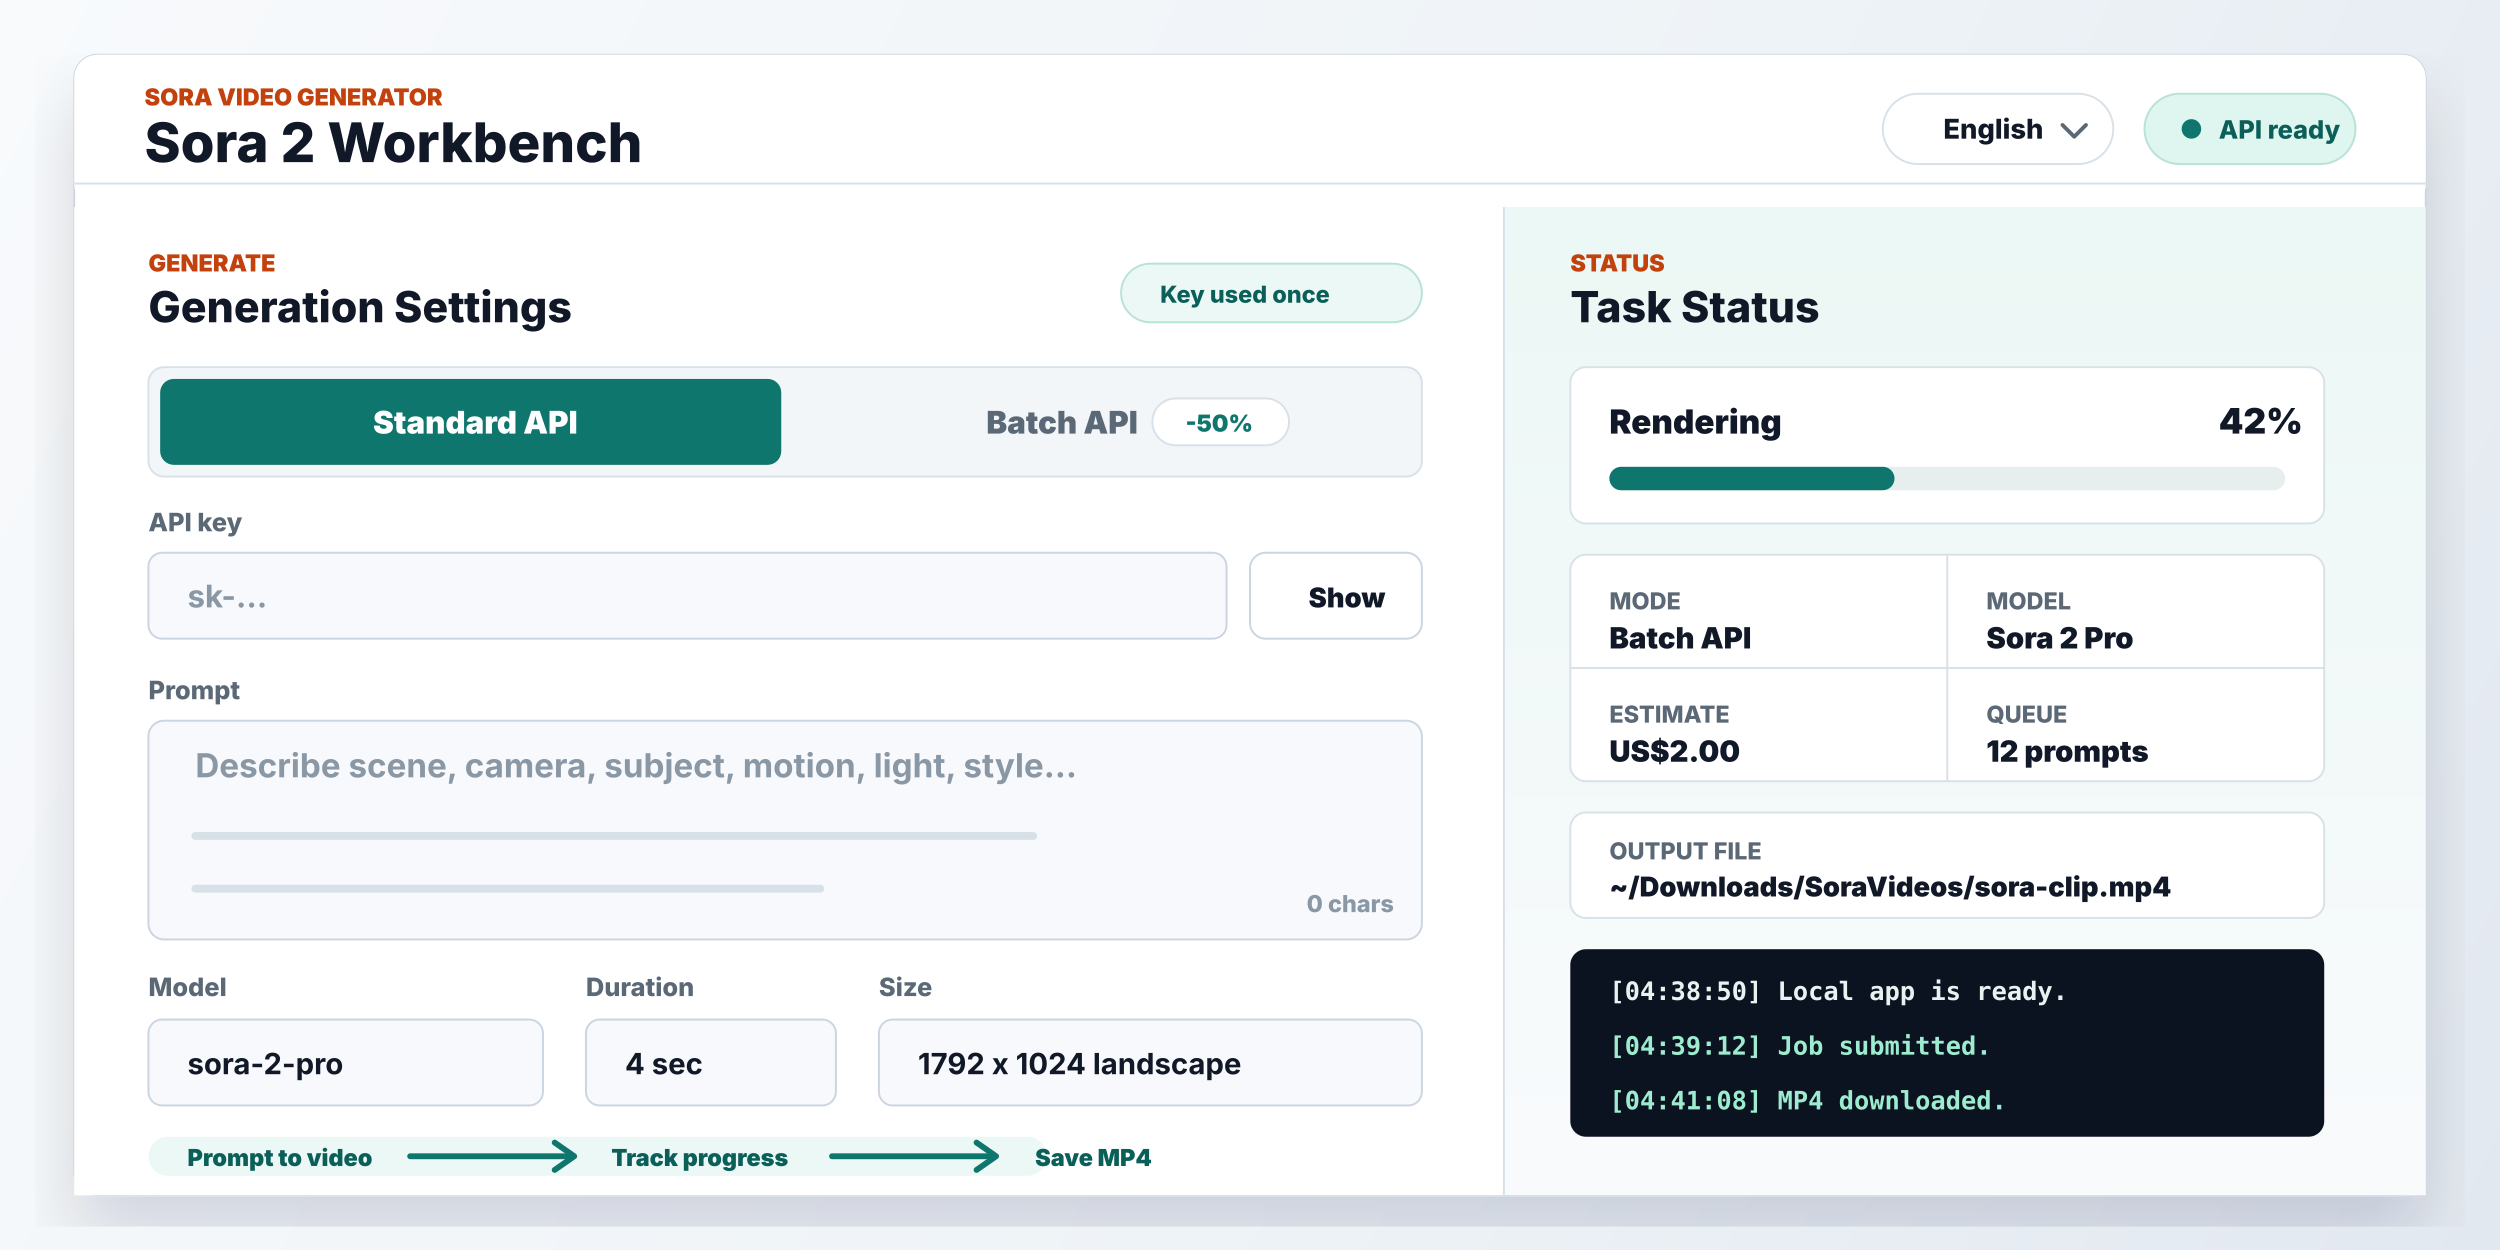
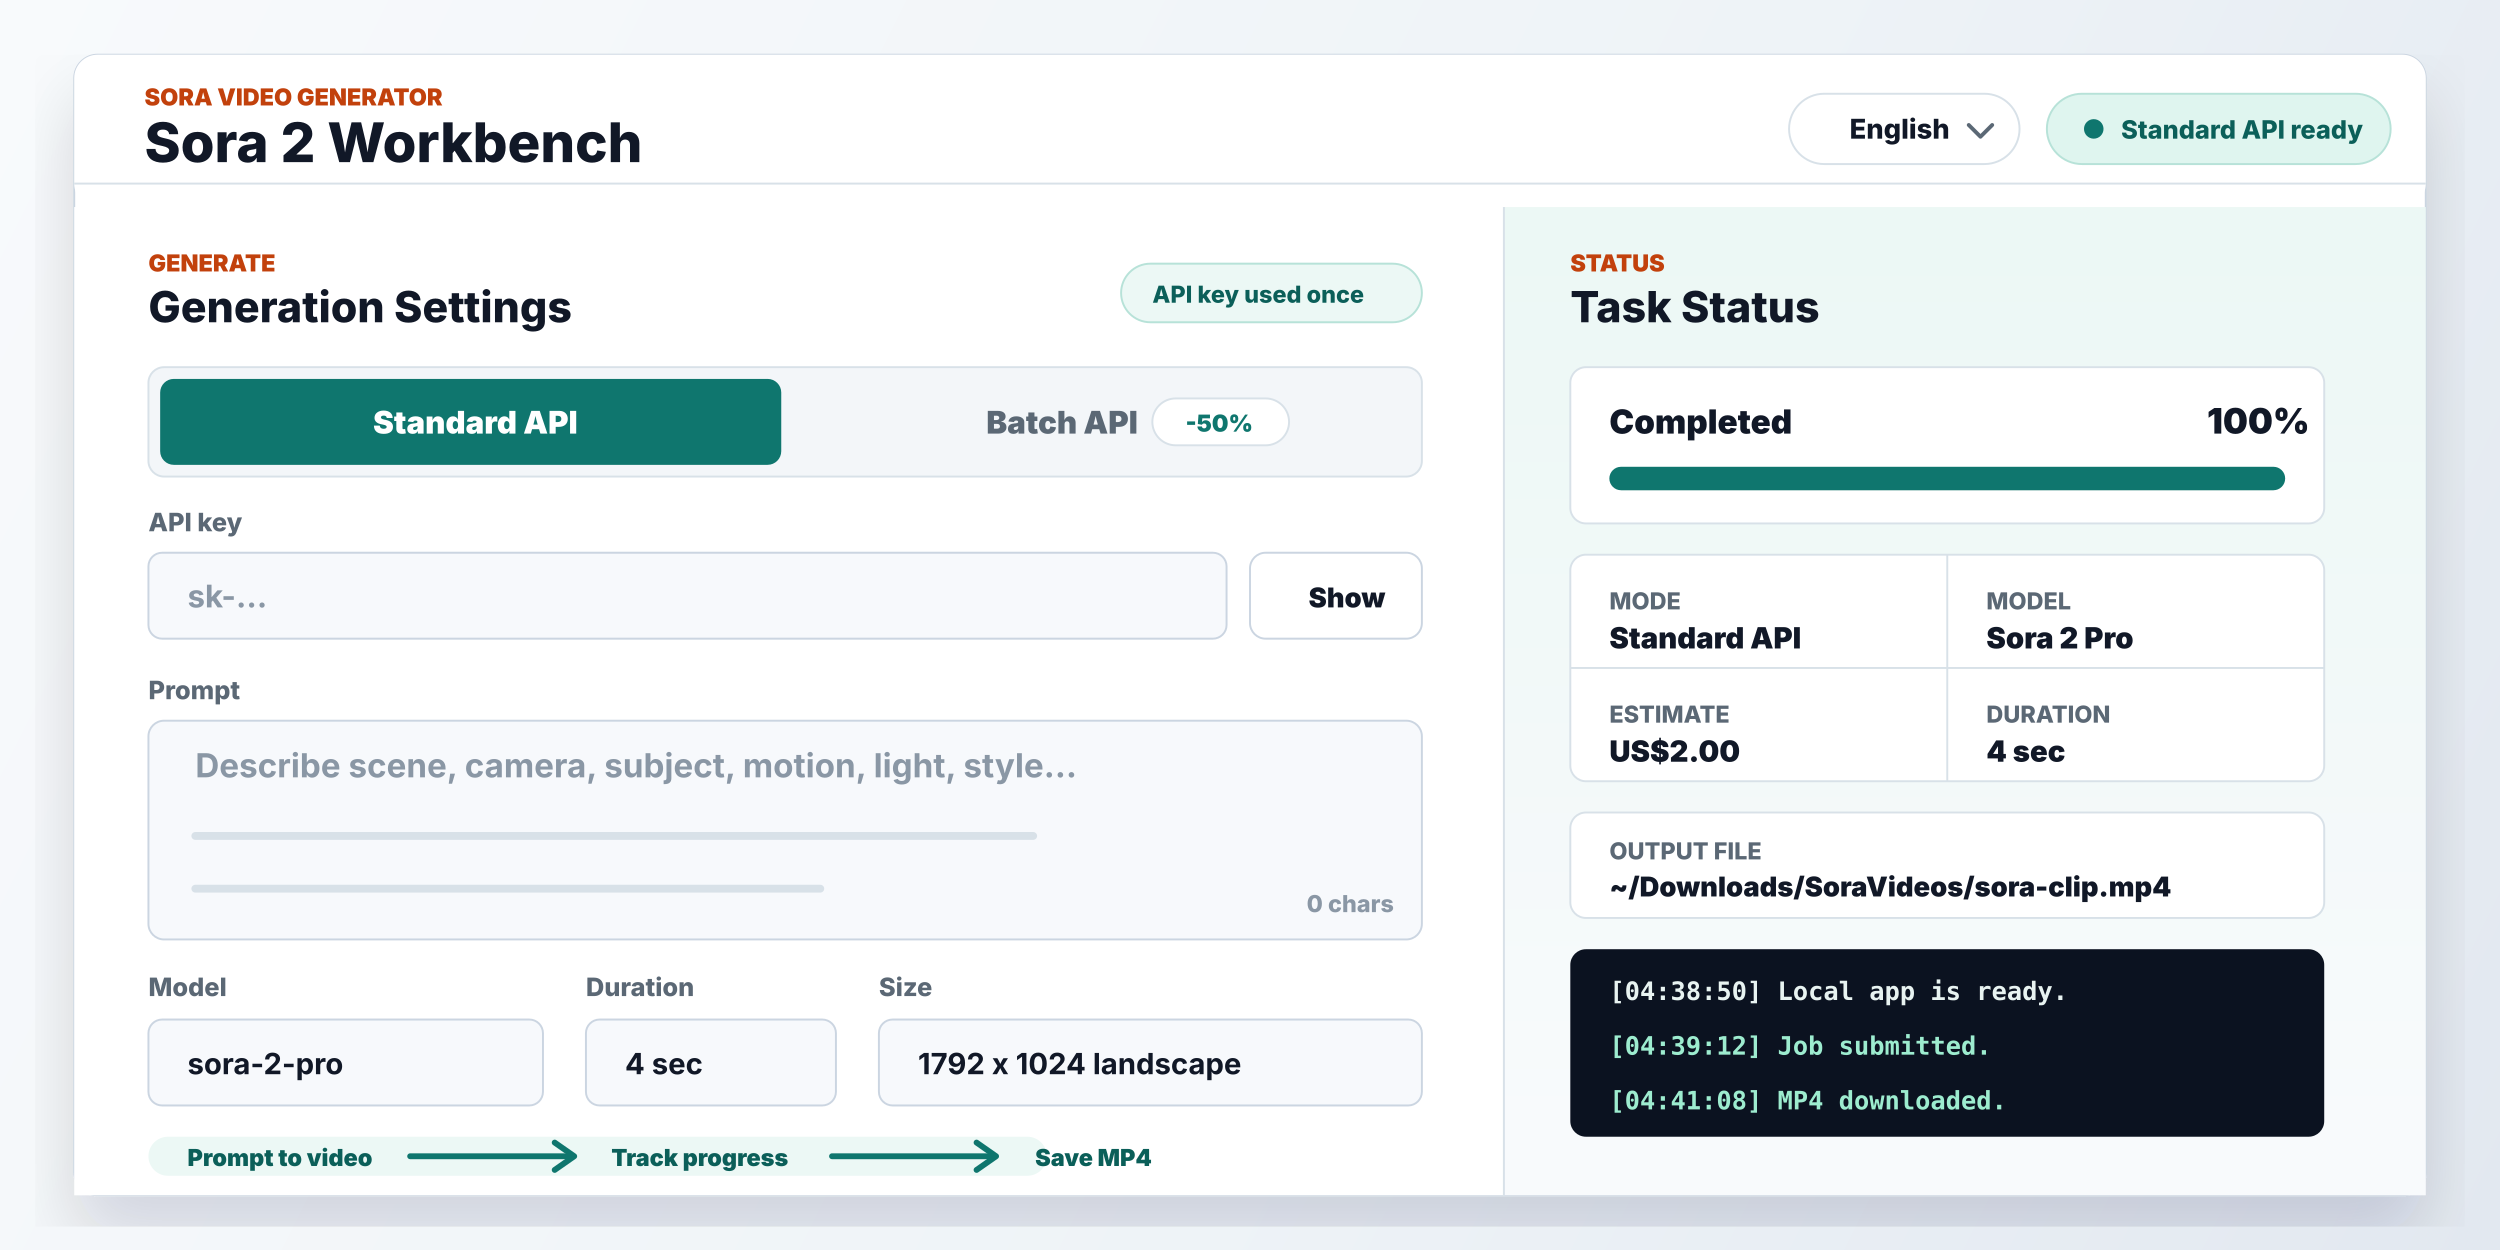
<svg xmlns="http://www.w3.org/2000/svg" width="1280" height="640" viewBox="0 0 1280 640" fill="none" role="img" aria-labelledby="title desc">
  <defs>
    <linearGradient id="pageBg" x1="0" y1="0" x2="1280" y2="640" gradientUnits="userSpaceOnUse">
      <stop offset="0" stop-color="#F8FAFC" />
      <stop offset="0.58" stop-color="#EEF3F7" />
      <stop offset="1" stop-color="#E2E8F0" />
    </linearGradient>
    <linearGradient id="monitorBg" x1="806" y1="122" x2="806" y2="580" gradientUnits="userSpaceOnUse">
      <stop offset="0" stop-color="#ECF8F5" />
      <stop offset="1" stop-color="#F8FAFC" />
    </linearGradient>
    <filter id="softShadow" x="18" y="6" width="1244" height="622" filterUnits="userSpaceOnUse" color-interpolation-filters="sRGB">
      <feDropShadow dx="0" dy="22" stdDeviation="18" flood-color="#0F172A" flood-opacity="0.14" />
    </filter>
  </defs>
  <rect width="1280" height="640" fill="url(#pageBg)" />
  <rect x="38" y="28" width="1204" height="584" rx="12" fill="#FFFFFF" stroke="#CBD5E1" filter="url(#softShadow)" />
  <rect x="38" y="28" width="1204" height="78" rx="12" fill="#FFFFFF" />
  <path d="M38 94H1242" stroke="#D8E1E8" />
  <text x="74" y="54" fill="#C2410C" font-family="Inter, Arial, sans-serif" font-size="12" font-weight="900">SORA VIDEO GENERATOR</text>
  <text x="74" y="83" fill="#111827" font-family="Inter, Arial, sans-serif" font-size="28" font-weight="800">Sora 2 Workbench</text>
-   <rect x="964" y="48" width="118" height="36" rx="18" fill="#FFFFFF" stroke="#D8E1E8" />
-   <text x="995" y="71" fill="#111827" font-family="Inter, Arial, sans-serif" font-size="14" font-weight="800">English</text>
-   <path d="M1056 64L1062 70L1068 64" stroke="#5B6875" stroke-width="2" stroke-linecap="round" stroke-linejoin="round" />
-   <rect x="1098" y="48" width="108" height="36" rx="18" fill="#DFF5EF" stroke="#B7E2D8" />
-   <circle cx="1122" cy="66" r="5" fill="#0F766E" />
-   <text x="1136" y="71" fill="#0B5F59" font-family="Inter, Arial, sans-serif" font-size="13" font-weight="800">API ready</text>
+   <rect x="916" y="48" width="118" height="36" rx="18" fill="#FFFFFF" stroke="#D8E1E8" />
+   <text x="947" y="71" fill="#111827" font-family="Inter, Arial, sans-serif" font-size="14" font-weight="800">English</text>
+   <path d="M1008 64L1014 70L1020 64" stroke="#5B6875" stroke-width="2" stroke-linecap="round" stroke-linejoin="round" />
+   <rect x="1048" y="48" width="176" height="36" rx="18" fill="#DFF5EF" stroke="#B7E2D8" />
+   <circle cx="1072" cy="66" r="5" fill="#0F766E" />
+   <text x="1086" y="71" fill="#0B5F59" font-family="Inter, Arial, sans-serif" font-size="13" font-weight="800">Standard API ready</text>
  <rect x="38" y="106" width="732" height="506" fill="#FFFFFF" />
  <rect x="770" y="106" width="472" height="506" fill="url(#monitorBg)" />
  <path d="M770 106V612" stroke="#D8E1E8" />
  <text x="76" y="139" fill="#C2410C" font-family="Inter, Arial, sans-serif" font-size="12" font-weight="900">GENERATE</text>
  <text x="76" y="165" fill="#111827" font-family="Inter, Arial, sans-serif" font-size="22" font-weight="800">Generation Settings</text>
  <rect x="574" y="135" width="154" height="30" rx="15" fill="#ECF8F5" stroke="#B7E2D8" />
-   <text x="594" y="155" fill="#0B5F59" font-family="Inter, Arial, sans-serif" font-size="12" font-weight="800">Key used once</text>
+   <text x="590" y="155" fill="#0B5F59" font-family="Inter, Arial, sans-serif" font-size="12" font-weight="800">API key used once</text>
  <rect x="76" y="188" width="652" height="56" rx="8" fill="#F3F6F9" stroke="#D8E1E8" />
  <rect x="82" y="194" width="318" height="44" rx="7" fill="#0F766E" />
  <text x="191" y="222" fill="#FFFFFF" font-family="Inter, Arial, sans-serif" font-size="16" font-weight="900">Standard API</text>
  <text x="505" y="222" fill="#5B6875" font-family="Inter, Arial, sans-serif" font-size="16" font-weight="900">Batch API</text>
  <rect x="590" y="204" width="70" height="24" rx="12" fill="#FFFFFF" stroke="#D8E1E8" />
  <text x="607" y="221" fill="#0F766E" font-family="Inter, Arial, sans-serif" font-size="12" font-weight="900">-50%</text>
  <text x="76" y="272" fill="#5B6875" font-family="Inter, Arial, sans-serif" font-size="13" font-weight="800">API key</text>
  <rect x="76" y="283" width="552" height="44" rx="7" fill="#F7F9FC" stroke="#CBD5E1" />
  <text x="96" y="311" fill="#8A97A5" font-family="Inter, Arial, sans-serif" font-size="16" font-weight="700">sk-...</text>
  <rect x="640" y="283" width="88" height="44" rx="8" fill="#FFFFFF" stroke="#CBD5E1" />
  <text x="670" y="311" fill="#111827" font-family="Inter, Arial, sans-serif" font-size="14" font-weight="900">Show</text>
  <text x="76" y="358" fill="#5B6875" font-family="Inter, Arial, sans-serif" font-size="13" font-weight="800">Prompt</text>
  <rect x="76" y="369" width="652" height="112" rx="8" fill="#F7F9FC" stroke="#CBD5E1" />
  <text x="100" y="398" fill="#8A97A5" font-family="Inter, Arial, sans-serif" font-size="17" font-weight="700">Describe scene, camera, subject, motion, light, style...</text>
  <path d="M100 428H529" stroke="#D8E1E8" stroke-width="4" stroke-linecap="round" />
  <path d="M100 455H420" stroke="#D8E1E8" stroke-width="4" stroke-linecap="round" />
  <text x="669" y="467" fill="#8A97A5" font-family="Inter, Arial, sans-serif" font-size="12" font-weight="800">0 chars</text>
  <text x="76" y="510" fill="#5B6875" font-family="Inter, Arial, sans-serif" font-size="13" font-weight="800">Model</text>
  <rect x="76" y="522" width="202" height="44" rx="7" fill="#F7F9FC" stroke="#CBD5E1" />
  <text x="96" y="550" fill="#111827" font-family="Inter, Arial, sans-serif" font-size="15" font-weight="700">sora-2-pro</text>
  <text x="300" y="510" fill="#5B6875" font-family="Inter, Arial, sans-serif" font-size="13" font-weight="800">Duration</text>
  <rect x="300" y="522" width="128" height="44" rx="7" fill="#F7F9FC" stroke="#CBD5E1" />
  <text x="320" y="550" fill="#111827" font-family="Inter, Arial, sans-serif" font-size="15" font-weight="700">4 sec</text>
  <text x="450" y="510" fill="#5B6875" font-family="Inter, Arial, sans-serif" font-size="13" font-weight="800">Size</text>
  <rect x="450" y="522" width="278" height="44" rx="7" fill="#F7F9FC" stroke="#CBD5E1" />
  <text x="470" y="550" fill="#111827" font-family="Inter, Arial, sans-serif" font-size="15" font-weight="700">1792 x 1024 landscape</text>
  <rect x="76" y="582" width="460" height="20" rx="10" fill="#ECF8F5" />
  <text x="96" y="597" fill="#0B5F59" font-family="Inter, Arial, sans-serif" font-size="12" font-weight="900">Prompt to video</text>
  <path d="M210 592H292" stroke="#0F766E" stroke-width="3" stroke-linecap="round" />
  <path d="M284 585L294 592L284 599" stroke="#0F766E" stroke-width="3" stroke-linecap="round" stroke-linejoin="round" />
  <text x="313" y="597" fill="#0B5F59" font-family="Inter, Arial, sans-serif" font-size="12" font-weight="900">Track progress</text>
  <path d="M426 592H508" stroke="#0F766E" stroke-width="3" stroke-linecap="round" />
  <path d="M500 585L510 592L500 599" stroke="#0F766E" stroke-width="3" stroke-linecap="round" stroke-linejoin="round" />
  <text x="530" y="597" fill="#0B5F59" font-family="Inter, Arial, sans-serif" font-size="12" font-weight="900">Save MP4</text>
  <text x="804" y="139" fill="#C2410C" font-family="Inter, Arial, sans-serif" font-size="12" font-weight="900">STATUS</text>
  <text x="804" y="165" fill="#111827" font-family="Inter, Arial, sans-serif" font-size="22" font-weight="800">Task Status</text>
  <rect x="804" y="188" width="386" height="80" rx="8" fill="#FFFFFF" stroke="#D8E1E8" />
-   <text x="824" y="222" fill="#111827" font-family="Inter, Arial, sans-serif" font-size="17" font-weight="900">Rendering</text>
-   <text x="1136" y="222" fill="#111827" font-family="Inter, Arial, sans-serif" font-size="18" font-weight="900">42%</text>
+   <text x="824" y="222" fill="#111827" font-family="Inter, Arial, sans-serif" font-size="17" font-weight="900">Completed</text>
+   <text x="1130" y="222" fill="#111827" font-family="Inter, Arial, sans-serif" font-size="18" font-weight="900">100%</text>
  <rect x="824" y="239" width="346" height="12" rx="6" fill="#E7EFEE" />
-   <rect x="824" y="239" width="146" height="12" rx="6" fill="#0F766E" />
+   <rect x="824" y="239" width="346" height="12" rx="6" fill="#0F766E" />
  <rect x="804" y="284" width="386" height="116" rx="8" fill="#FFFFFF" stroke="#D8E1E8" />
  <path d="M997 284V400" stroke="#D8E1E8" />
  <path d="M804 342H1190" stroke="#D8E1E8" />
  <text x="824" y="312" fill="#5B6875" font-family="Inter, Arial, sans-serif" font-size="12" font-weight="800">MODE</text>
-   <text x="824" y="332" fill="#111827" font-family="Inter, Arial, sans-serif" font-size="15" font-weight="900">Batch API</text>
+   <text x="824" y="332" fill="#111827" font-family="Inter, Arial, sans-serif" font-size="15" font-weight="900">Standard API</text>
  <text x="1017" y="312" fill="#5B6875" font-family="Inter, Arial, sans-serif" font-size="12" font-weight="800">MODEL</text>
  <text x="1017" y="332" fill="#111827" font-family="Inter, Arial, sans-serif" font-size="15" font-weight="900">Sora 2 Pro</text>
  <text x="824" y="370" fill="#5B6875" font-family="Inter, Arial, sans-serif" font-size="12" font-weight="800">ESTIMATE</text>
  <text x="824" y="390" fill="#111827" font-family="Inter, Arial, sans-serif" font-size="15" font-weight="900">US$2.00</text>
-   <text x="1017" y="370" fill="#5B6875" font-family="Inter, Arial, sans-serif" font-size="12" font-weight="800">QUEUE</text>
-   <text x="1017" y="390" fill="#111827" font-family="Inter, Arial, sans-serif" font-size="15" font-weight="900">12 prompts</text>
+   <text x="1017" y="370" fill="#5B6875" font-family="Inter, Arial, sans-serif" font-size="12" font-weight="800">DURATION</text>
+   <text x="1017" y="390" fill="#111827" font-family="Inter, Arial, sans-serif" font-size="15" font-weight="900">4 sec</text>
  <rect x="804" y="416" width="386" height="54" rx="8" fill="#FFFFFF" stroke="#D8E1E8" />
  <text x="824" y="440" fill="#5B6875" font-family="Inter, Arial, sans-serif" font-size="12" font-weight="800">OUTPUT FILE</text>
  <text x="824" y="459" fill="#111827" font-family="Inter, Arial, sans-serif" font-size="14" font-weight="900">~/Downloads/SoraVideos/sora-clip.mp4</text>
  <rect x="804" y="486" width="386" height="96" rx="8" fill="#0B1220" />
  <text x="824" y="512" fill="#E8F3F1" font-family="SFMono-Regular, Consolas, monospace" font-size="13" font-weight="700">[04:38:50] Local app is ready.</text>
  <text x="824" y="540" fill="#9DECCF" font-family="SFMono-Regular, Consolas, monospace" font-size="13" font-weight="700">[04:39:12] Job submitted.</text>
  <text x="824" y="568" fill="#9DECCF" font-family="SFMono-Regular, Consolas, monospace" font-size="13" font-weight="700">[04:41:08] MP4 downloaded.</text>
</svg>
